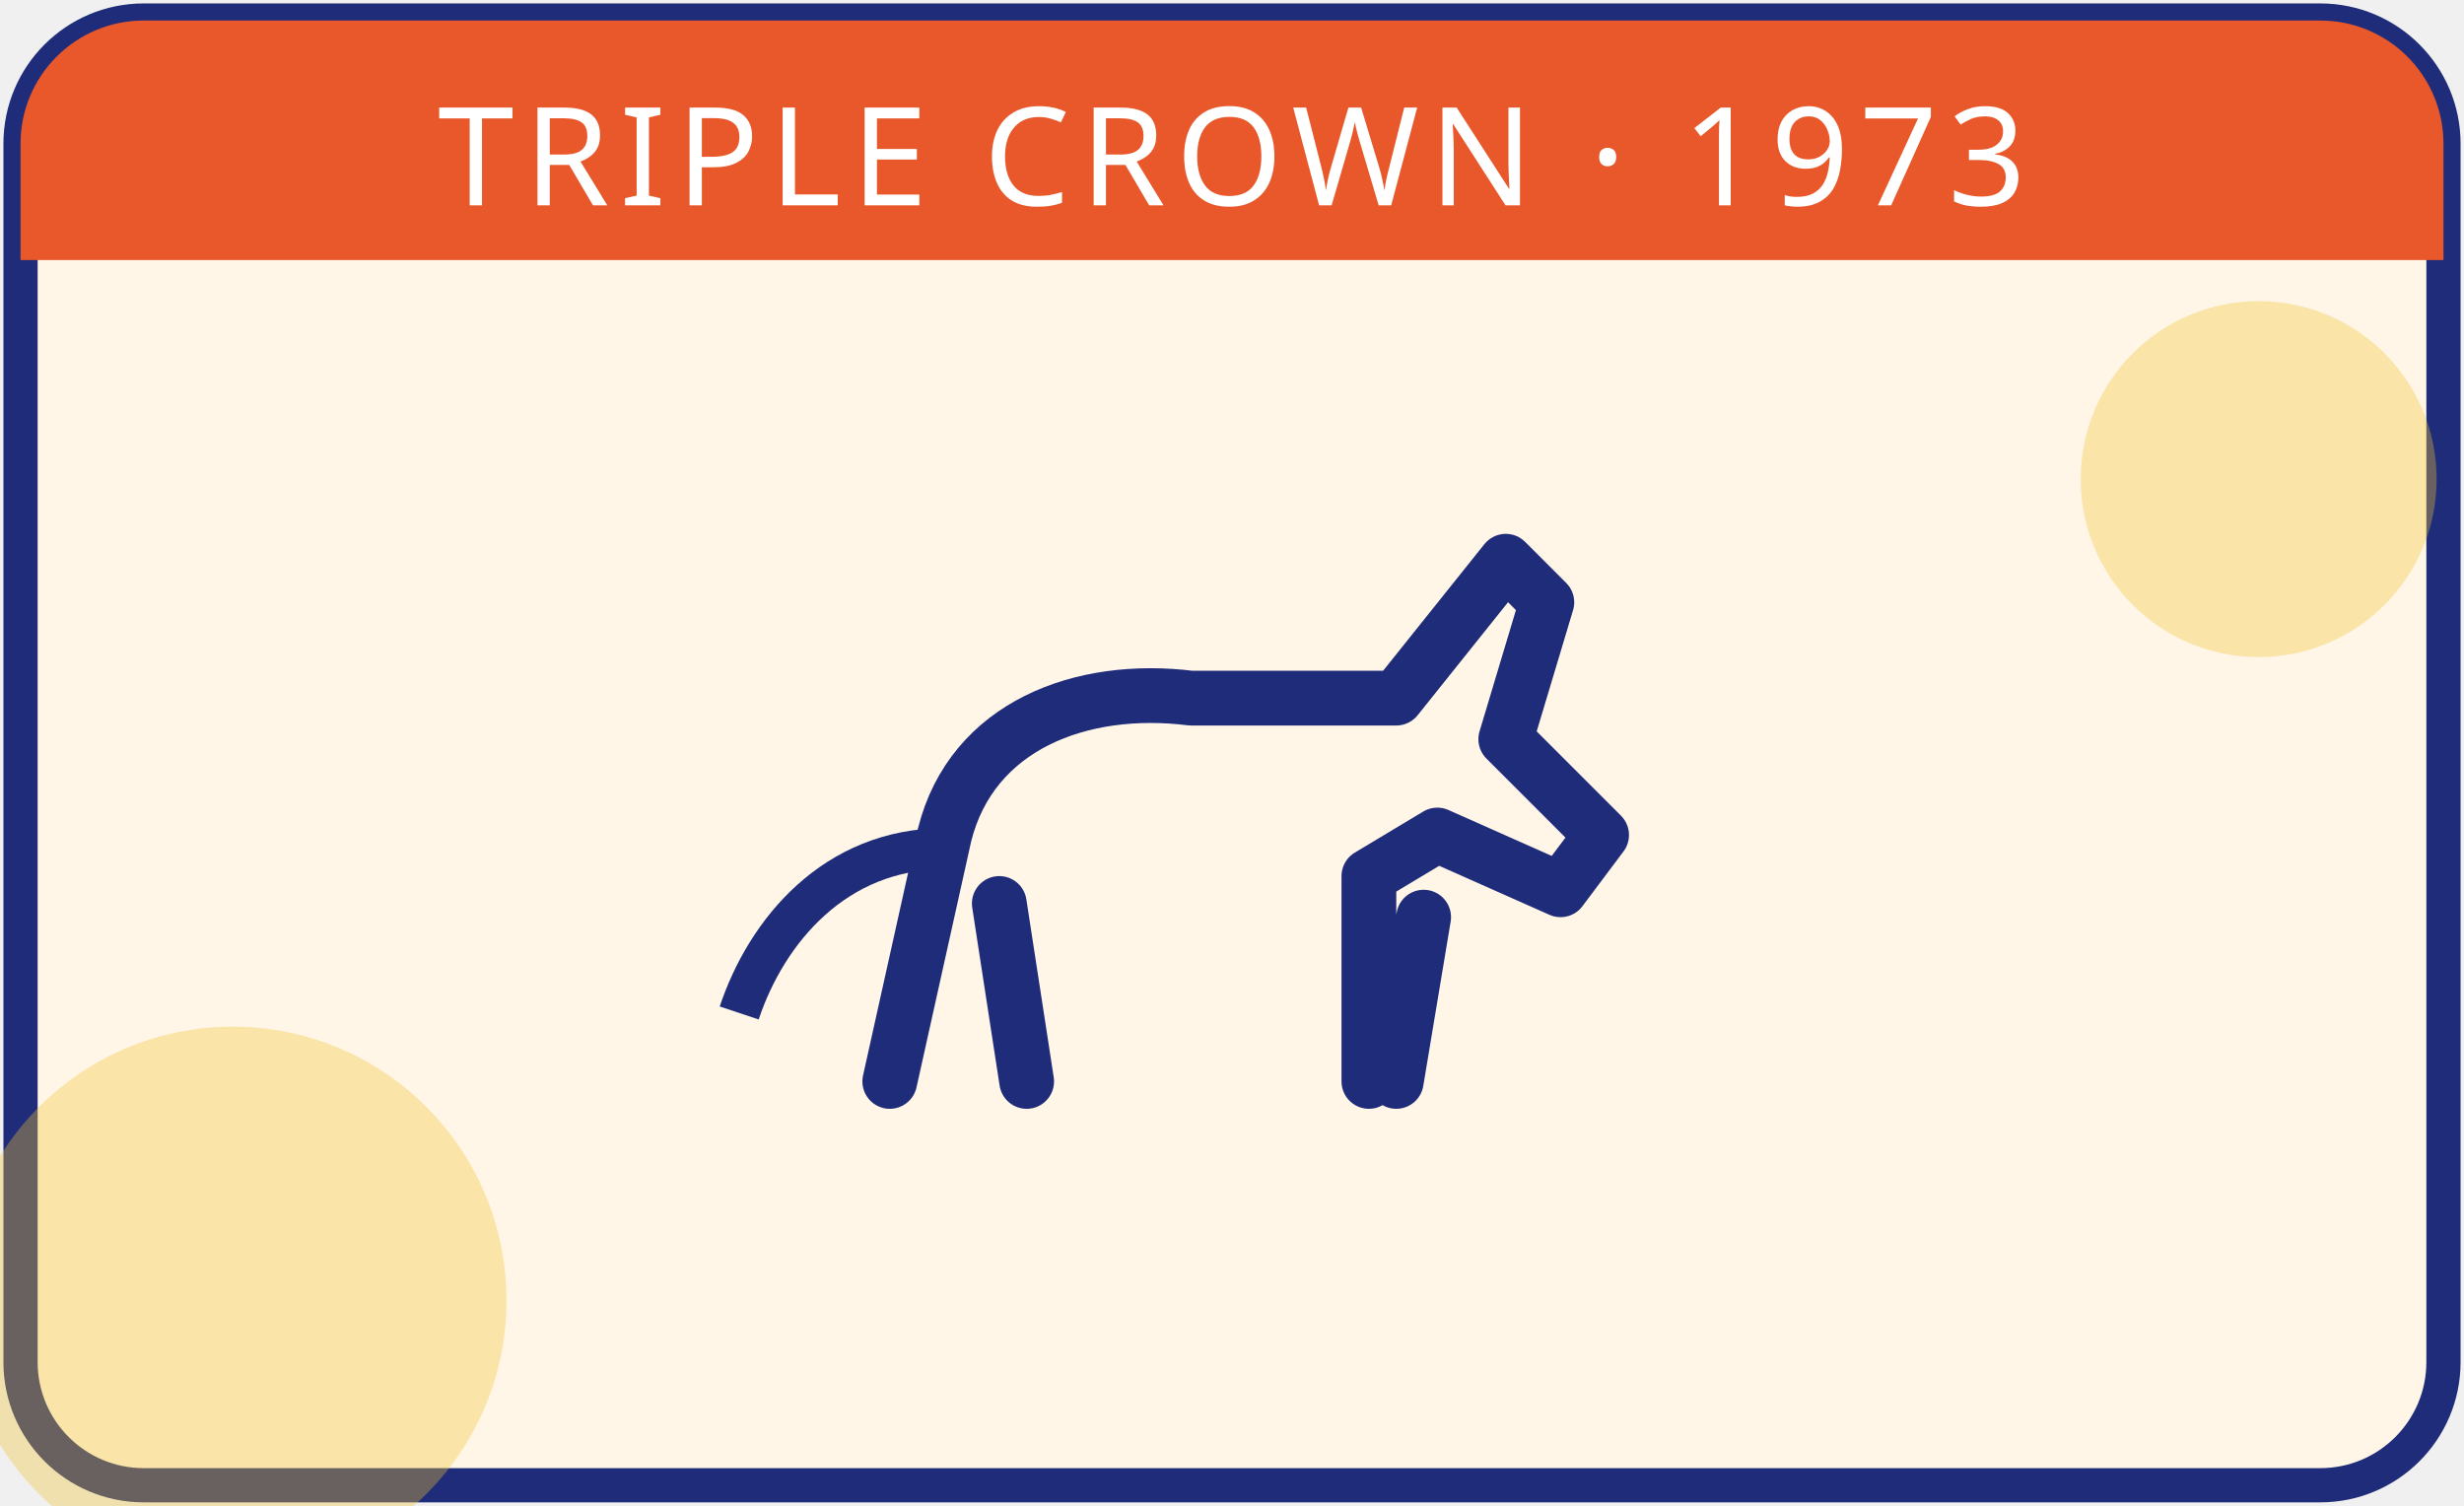
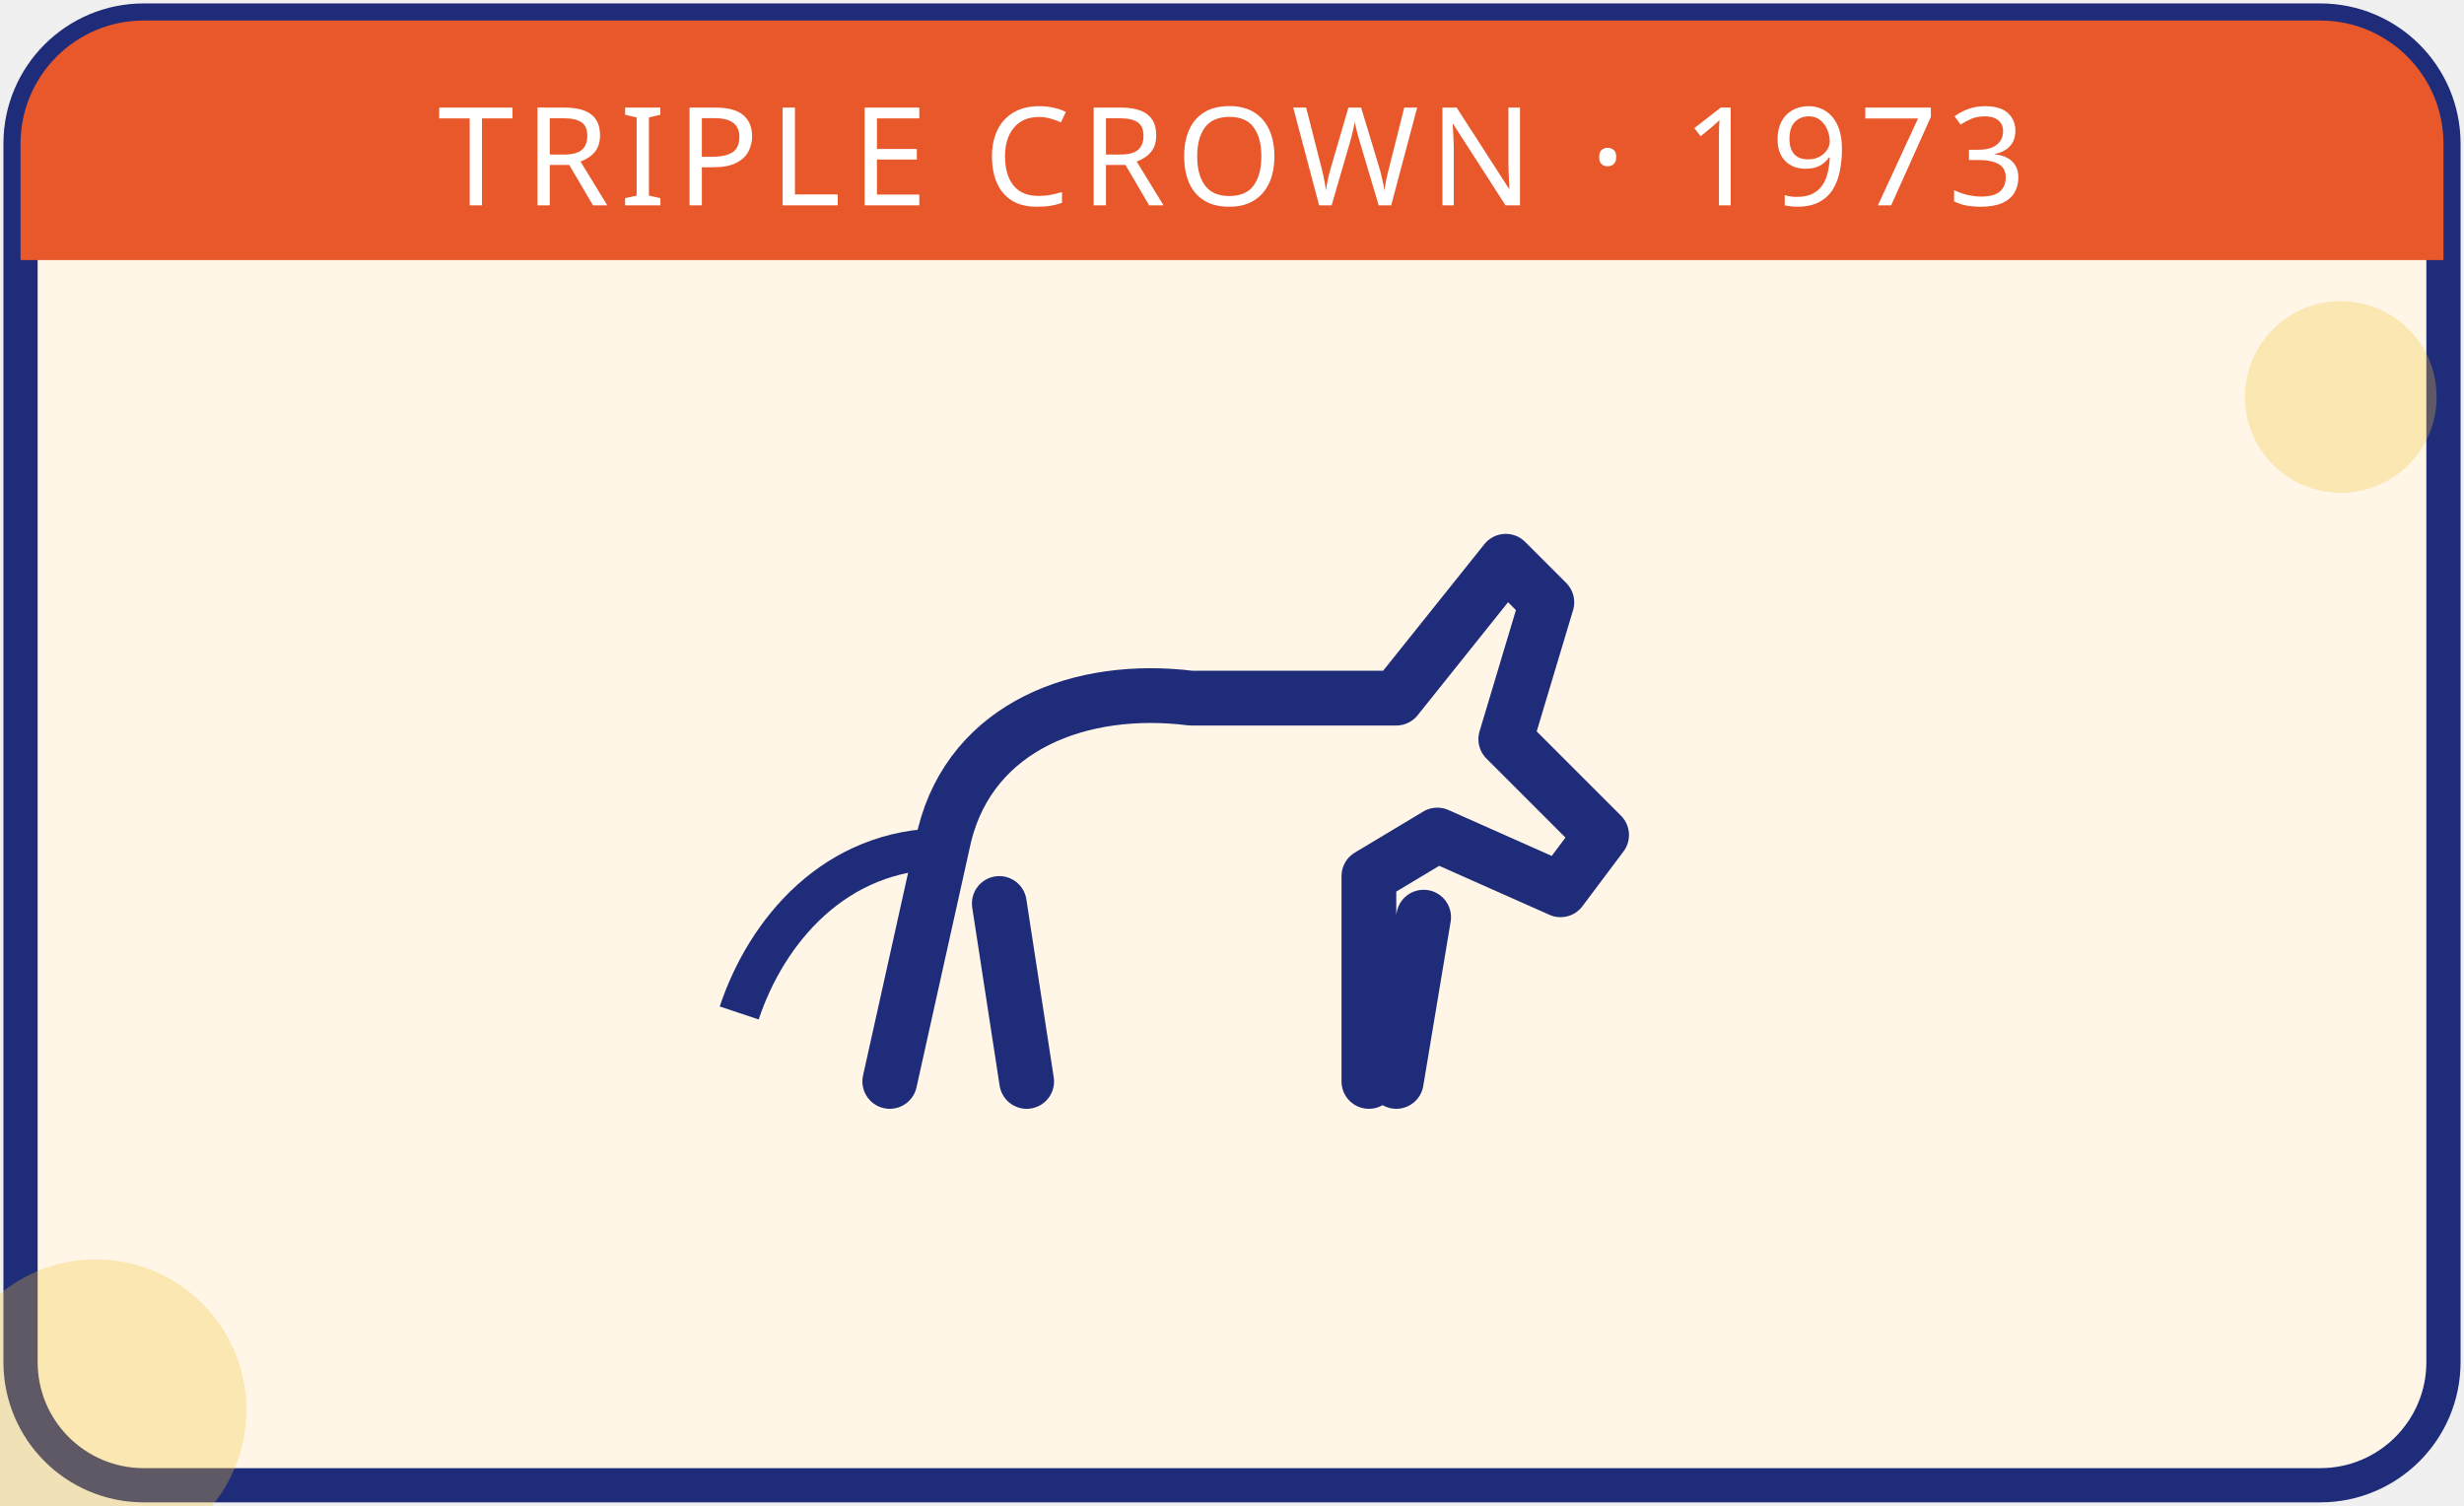
<svg xmlns="http://www.w3.org/2000/svg" viewBox="0 0 360 220" role="img" aria-label="Sports">
  <rect x="3" y="3" width="354" height="214" rx="18" fill="#FFF6E8" stroke="#1F2C7A" stroke-width="5" />
  <path d="M3 21a18 18 0 0 1 18-18h318a18 18 0 0 1 18 18v17H3z" fill="#E8582A" />
  <text x="180" y="30" text-anchor="middle" font-family="Anton,Impact,'Arial Narrow Bold',sans-serif" font-size="20" letter-spacing="1.5" fill="#fff">TRIPLE CROWN · 1973</text>
-   <circle cx="34" cy="190" r="40" fill="#F2C230" opacity=".35" />
-   <circle cx="330" cy="70" r="26" fill="#F2C230" opacity=".35" />
+   <circle cx="14" cy="206" r="22" fill="#F2C230" opacity=".3" />
+   <circle cx="342" cy="58" r="14" fill="#F2C230" opacity=".3" />
  <g transform="translate(180 128)">
    <path d="M-50 30l8-36c4-16 20-22 36-20h30l16-20 6 6-6 20 14 14-6 8-18-8-10 6v30M-30 30l-4-26M24 30l4-24" stroke="#1F2C7A" stroke-width="8" fill="none" stroke-linecap="round" stroke-linejoin="round" />
    <path d="M-42-4c-16 0-26 12-30 24" stroke="#1F2C7A" stroke-width="6" fill="none" />
  </g>
</svg>
